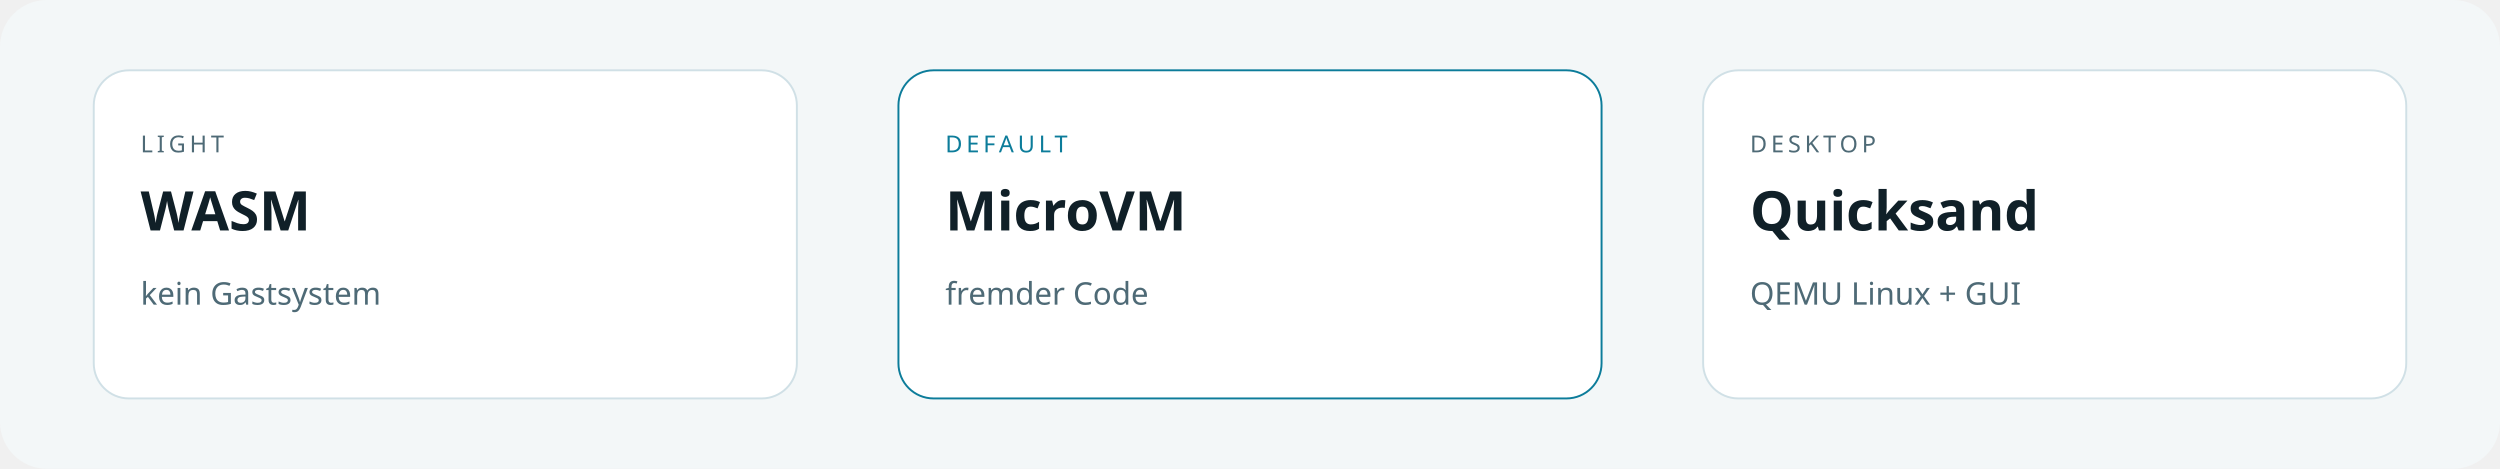
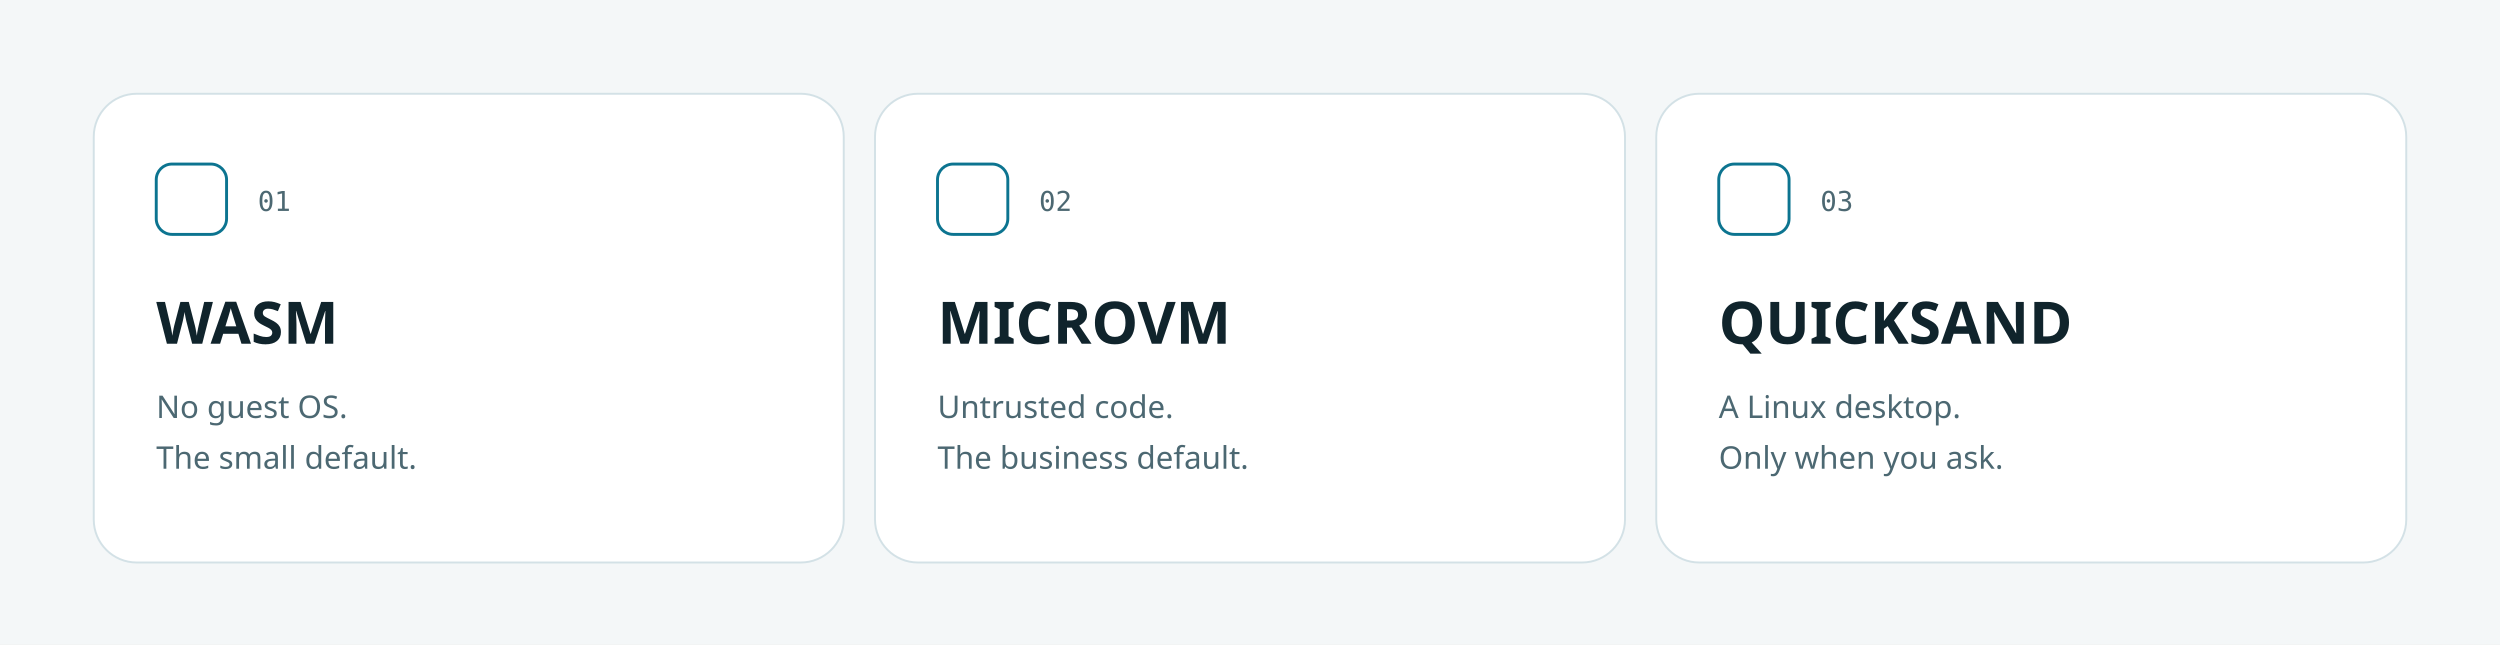
- <svg xmlns="http://www.w3.org/2000/svg" viewBox="0 0 1280 240" role="img">
-   <rect width="1280" height="240" rx="24" fill="#F3F7F8" />
-   <g font-family="ui-sans-serif, system-ui, sans-serif">
-     <g>
-       <rect x="48" y="36" width="360" height="168" rx="18" fill="#FFFFFF" stroke="#D0E0E6" />
-       <text x="72" y="78" font-size="12" letter-spacing="2" fill="#4E6A76">LIGHT</text>
-       <text x="72" y="118" font-size="28" font-weight="680" fill="#102028">WASM</text>
-       <text x="72" y="156" font-size="16" fill="#4E6A76">kein Gastsystem</text>
-     </g>
-     <g>
-       <rect x="460" y="36" width="360" height="168" rx="18" fill="#FFFFFF" stroke="#0C7C9A" />
-       <text x="484" y="78" font-size="12" letter-spacing="2" fill="#0C7C9A">DEFAULT</text>
-       <text x="484" y="118" font-size="28" font-weight="680" fill="#102028">MicroVM</text>
-       <text x="484" y="156" font-size="16" fill="#4E6A76">fremder Code</text>
-     </g>
-     <g>
-       <rect x="872" y="36" width="360" height="168" rx="18" fill="#FFFFFF" stroke="#D0E0E6" />
-       <text x="896" y="78" font-size="12" letter-spacing="2" fill="#4E6A76">DESKTOP</text>
-       <text x="896" y="118" font-size="28" font-weight="680" fill="#102028">Quicksand</text>
-       <text x="896" y="156" font-size="16" fill="#4E6A76">QEMU Linux + GUI</text>
-     </g>
-   </g>
+ <svg xmlns="http://www.w3.org/2000/svg" viewBox="0 0 1280 330" role="img">
+   <defs>
+     <style>
+   .flow { stroke-dasharray: 5 9; animation: flow 2.8s linear infinite; }
+   .blink { animation: blink 1.15s steps(1) infinite; }
+   .pulse { animation: pulse 2.8s ease-in-out infinite; }
+   @keyframes flow { to { stroke-dashoffset: -56; } }
+   @keyframes blink { 50% { opacity: 0; } }
+   @keyframes pulse { 0%,100% { opacity: .45; } 50% { opacity: 1; } }
+   @media (prefers-reduced-motion: reduce) { .flow, .blink, .pulse { animation: none; } }
+ </style>
+     <linearGradient id="wash" x1="0" y1="0" x2="1" y2="1">
+       <stop offset="0" stop-color="#0C7490" stop-opacity=".16" />
+       <stop offset=".55" stop-color="#0C7490" stop-opacity="0" />
+     </linearGradient>
+   </defs>
+   <rect width="1280" height="330" fill="#F4F7F8" />
+   <rect x="48" y="48" width="384" height="240" rx="22" fill="#FFFFFF" stroke="#D3E1E6" />
+   <rect x="80" y="84" width="36" height="36" rx="8" fill="none" stroke="#0C7490" stroke-width="1.5" />
+   <text x="132" y="108" font-family="ui-monospace,monospace" font-size="14" fill="#4C6872">01</text>
+   <text x="80" y="176" font-family="ui-sans-serif,system-ui,sans-serif" font-size="30" font-weight="680" fill="#10242C">WASM</text>
+   <text x="80" y="214" font-family="ui-sans-serif,system-ui,sans-serif" font-size="16" fill="#4C6872">No guest OS.</text>
+   <text x="80" y="240" font-family="ui-sans-serif,system-ui,sans-serif" font-size="16" fill="#4C6872">The small default.</text>
+   <rect x="448" y="48" width="384" height="240" rx="22" fill="#FFFFFF" stroke="#D3E1E6" />
+   <rect x="480" y="84" width="36" height="36" rx="8" fill="none" stroke="#0C7490" stroke-width="1.5" />
+   <text x="532" y="108" font-family="ui-monospace,monospace" font-size="14" fill="#4C6872">02</text>
+   <text x="480" y="176" font-family="ui-sans-serif,system-ui,sans-serif" font-size="30" font-weight="680" fill="#10242C">MICROVM</text>
+   <text x="480" y="214" font-family="ui-sans-serif,system-ui,sans-serif" font-size="16" fill="#4C6872">Untrusted code.</text>
+   <text x="480" y="240" font-family="ui-sans-serif,system-ui,sans-serif" font-size="16" fill="#4C6872">The business default.</text>
+   <rect x="848" y="48" width="384" height="240" rx="22" fill="#FFFFFF" stroke="#D3E1E6" />
+   <rect x="880" y="84" width="36" height="36" rx="8" fill="none" stroke="#0C7490" stroke-width="1.5" />
+   <text x="932" y="108" font-family="ui-monospace,monospace" font-size="14" fill="#4C6872">03</text>
+   <text x="880" y="176" font-family="ui-sans-serif,system-ui,sans-serif" font-size="30" font-weight="680" fill="#10242C">QUICKSAND</text>
+   <text x="880" y="214" font-family="ui-sans-serif,system-ui,sans-serif" font-size="16" fill="#4C6872">A Linux desktop.</text>
+   <text x="880" y="240" font-family="ui-sans-serif,system-ui,sans-serif" font-size="16" fill="#4C6872">Only when you ask.</text>
</svg>
